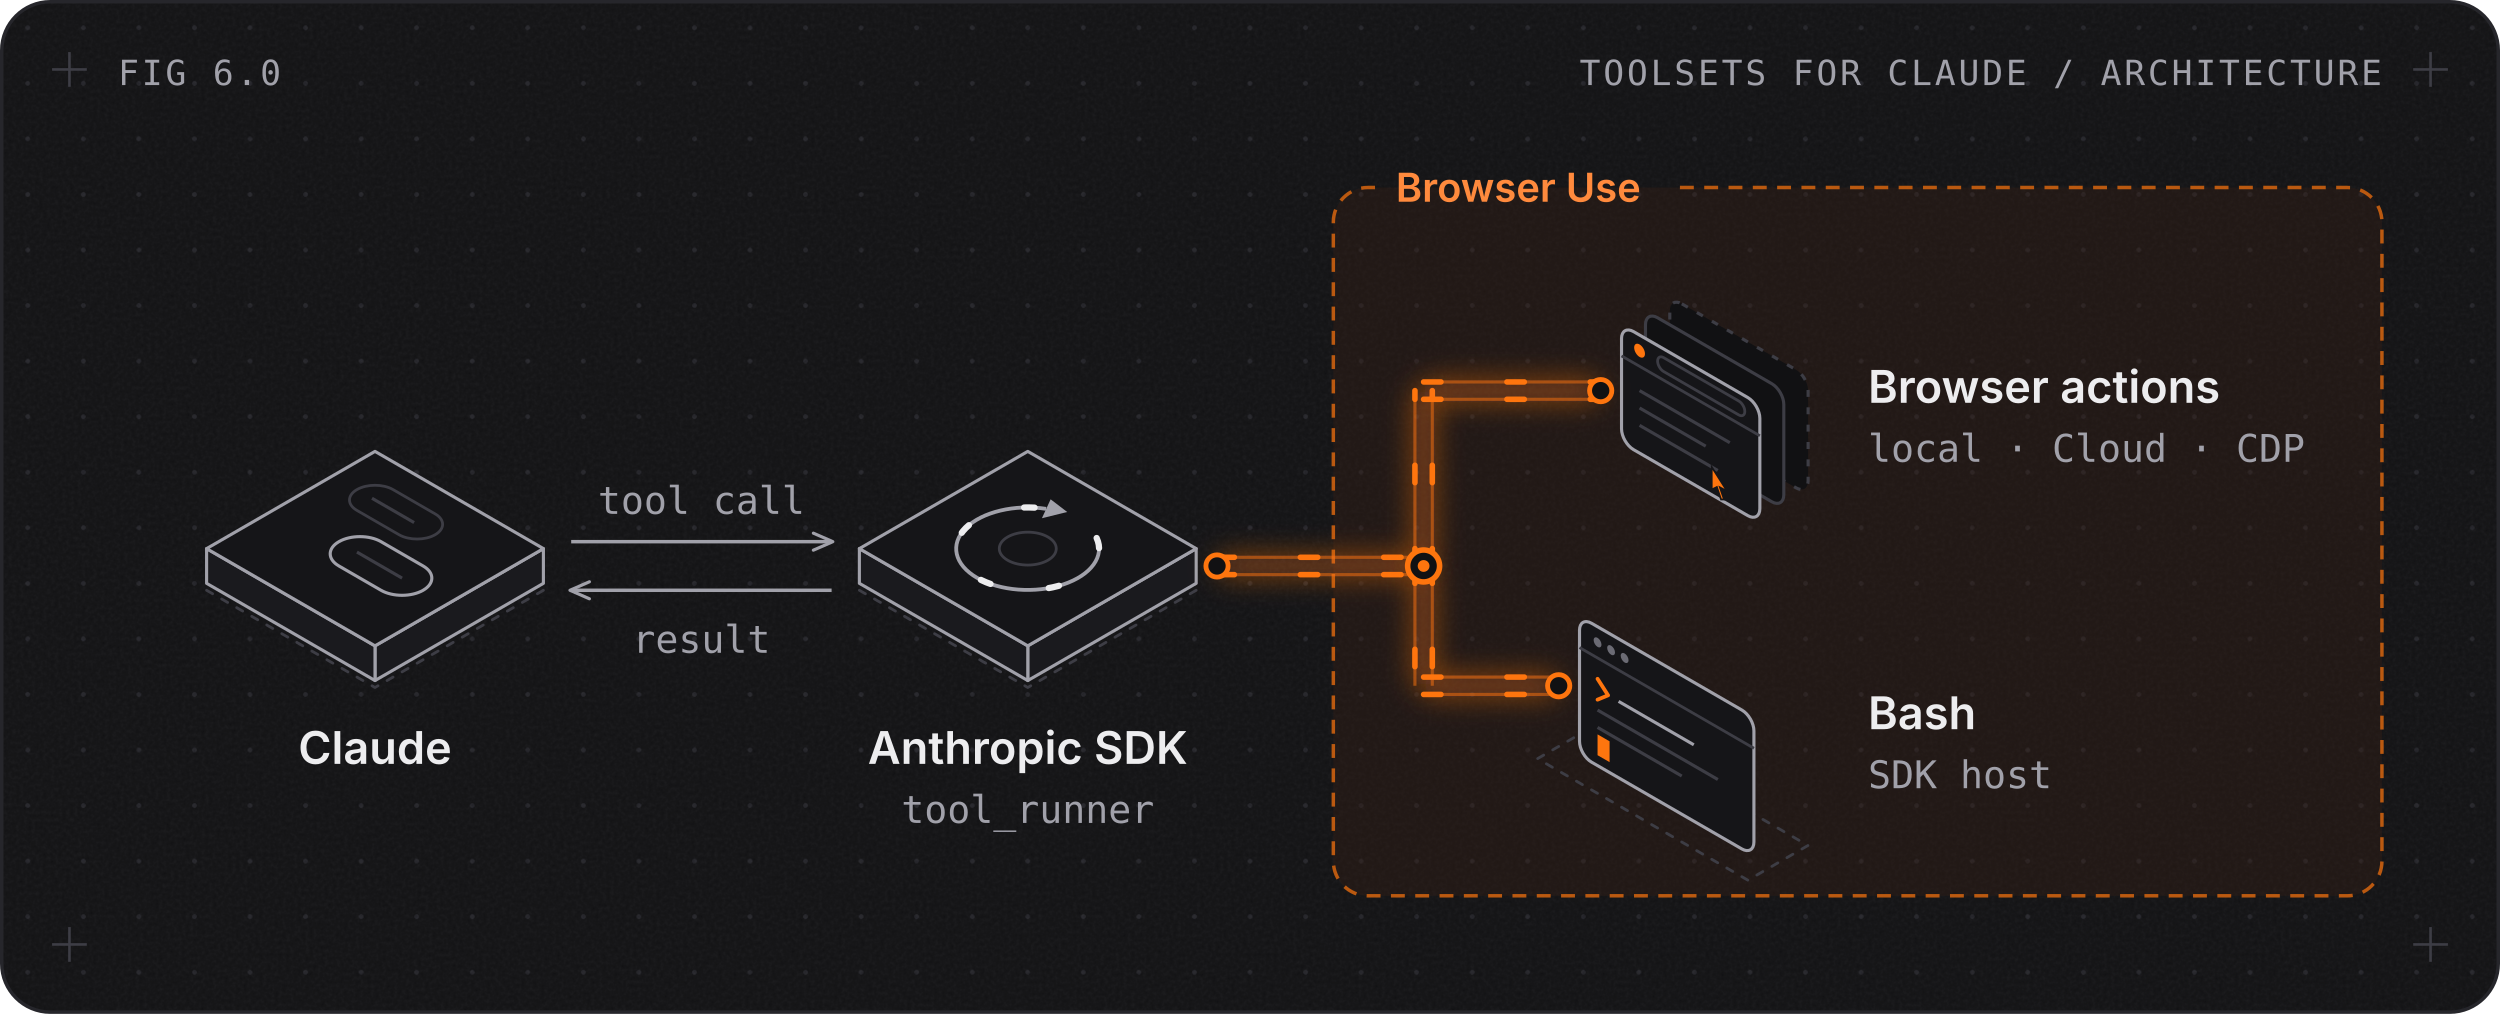
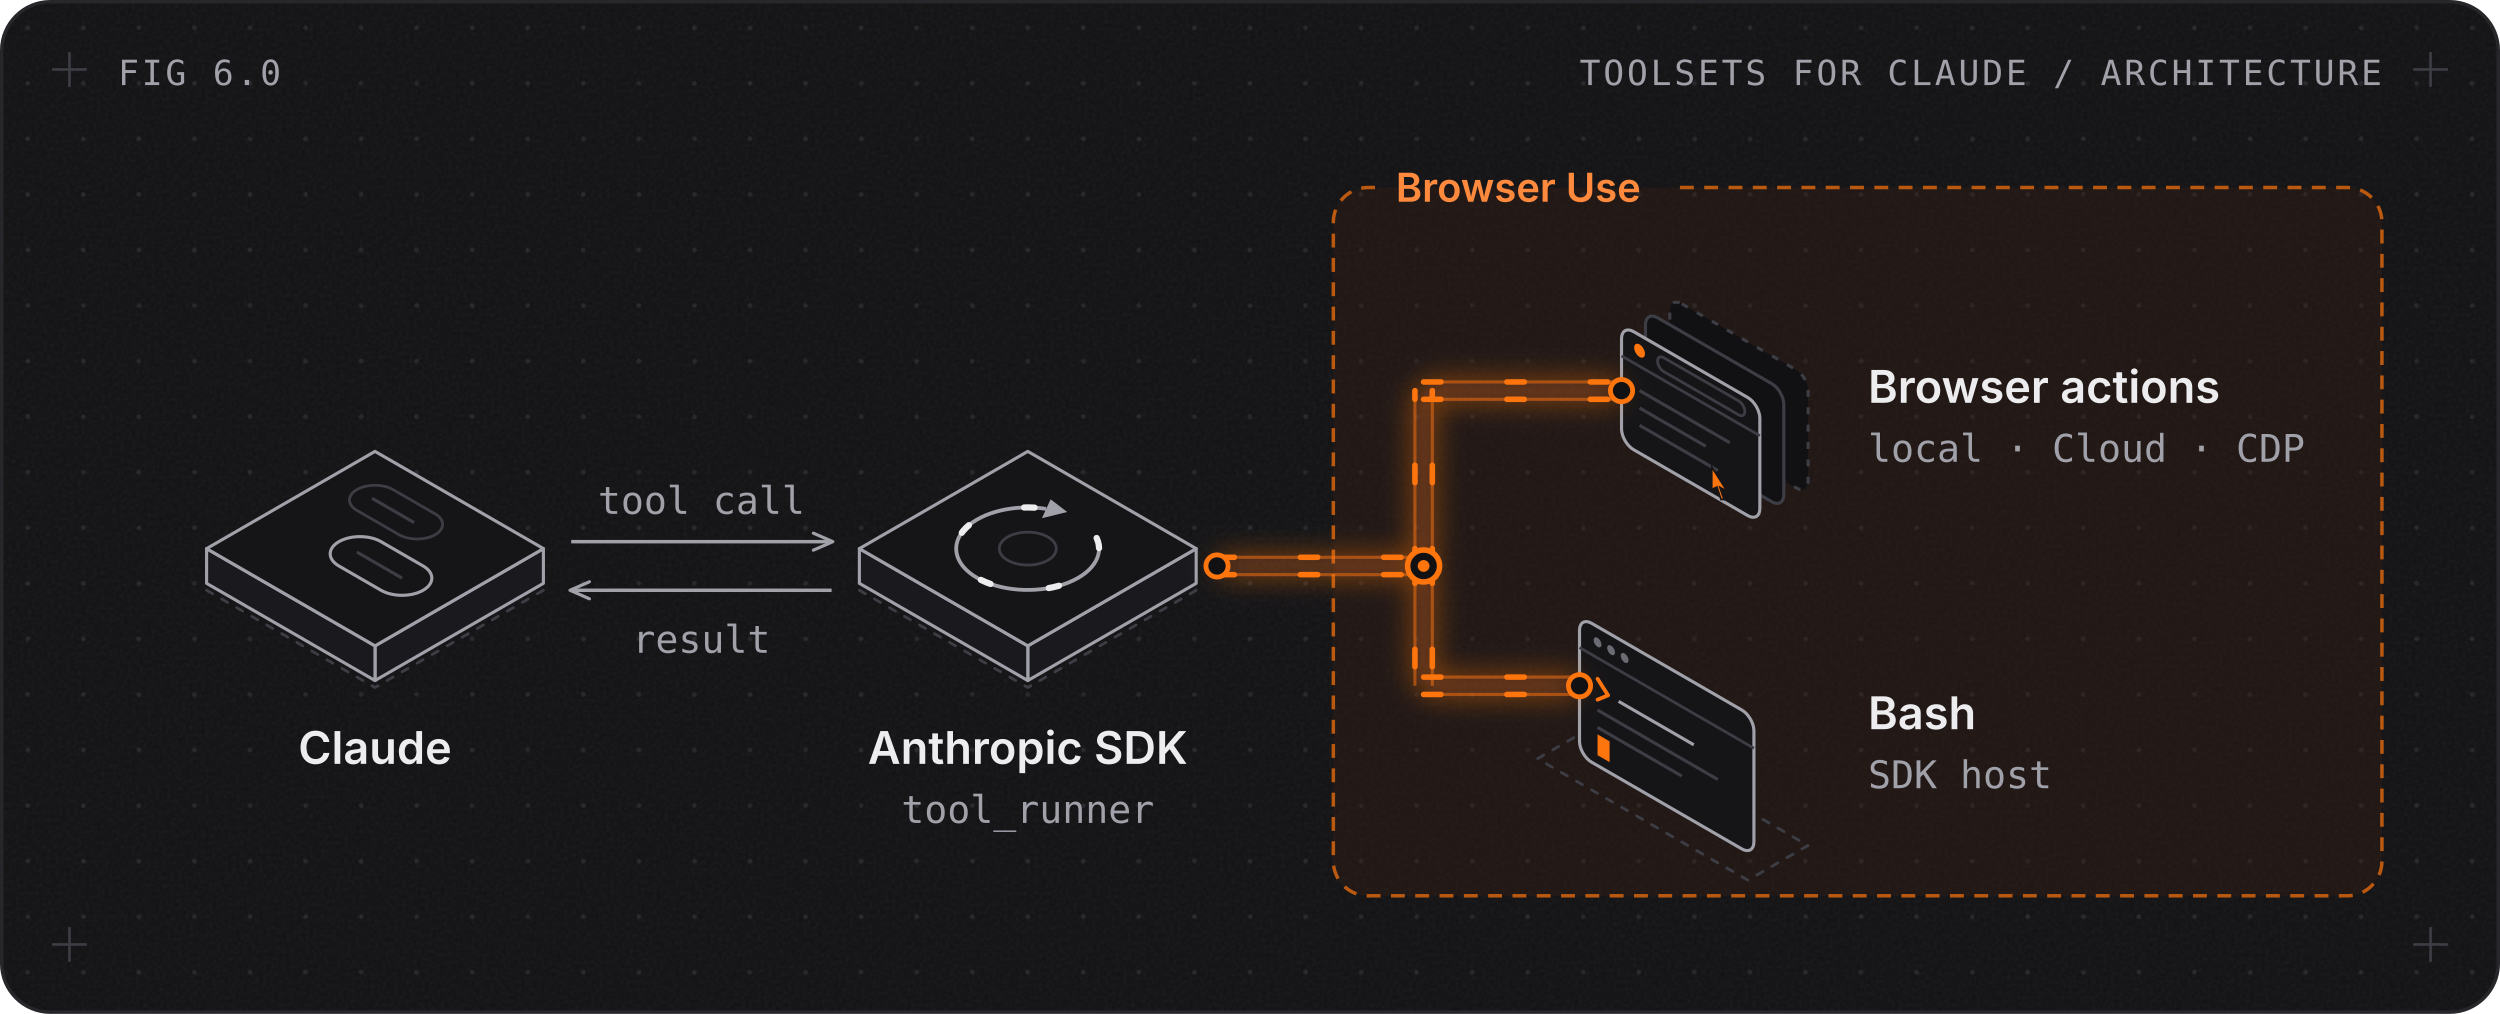
<svg xmlns="http://www.w3.org/2000/svg" viewBox="0 0 720 292" width="720" height="292" role="img" aria-labelledby="t d" fill="none">
  <style>.s{font-family:Geist, Inter, -apple-system, BlinkMacSystemFont, 'Segoe UI', Helvetica, Arial, sans-serif}.m{font-family:'Geist Mono', ui-monospace, SFMono-Regular, Menlo, monospace}text{font-kerning:normal}@keyframes fl{to{stroke-dashoffset:-24}}@keyframes spin{to{stroke-dashoffset:-20}}@keyframes blink{0%,49%{fill-opacity:1}50%,100%{fill-opacity:0}}@keyframes live{0%,100%{fill-opacity:1}50%{fill-opacity:.25}}@media (prefers-reduced-motion:no-preference){.pk{animation:fl 1.2s linear infinite}.rv{animation-direction:reverse}.spin{animation:spin 1.6s linear infinite}.blink{animation:blink 1.1s steps(1) infinite}.live{animation:live 1.8s ease-in-out infinite}}</style>
  <defs>
    <pattern id="dots" width="16" height="16" patternUnits="userSpaceOnUse">
      <circle cx="8" cy="8" r="0.7" fill="#232328" />
    </pattern>
    <filter id="grain" x="0" y="0" width="100%" height="100%">
      <feTurbulence type="fractalNoise" baseFrequency="0.9" numOctaves="2" seed="7" stitchTiles="stitch" />
      <feColorMatrix values="0 0 0 0 0.5  0 0 0 0 0.5  0 0 0 0 0.5  0 0 0 0.07 0" />
    </filter>
    <clipPath id="card">
      <rect x="0.5" y="0.5" width="719" height="291" rx="14" />
    </clipPath>
    <marker id="ah" viewBox="0 0 10 10" refX="8.5" refY="5" markerWidth="7" markerHeight="7" orient="auto-start-reverse">
      <path d="M1 1.5 L9 5 L1 8.5" stroke="#A1A1AA" stroke-width="1.3" fill="none" stroke-linejoin="round" stroke-linecap="round" />
    </marker>
    <filter id="glow" filterUnits="userSpaceOnUse" x="0" y="0" width="720" height="292">
      <feGaussianBlur stdDeviation="4" />
    </filter>
  </defs>
  <rect x="0.5" y="0.5" width="719" height="291" rx="14" fill="#111113" />
  <g clip-path="url(#card)">
    <rect width="720" height="292" fill="url(#dots)" />
    <rect width="720" height="292" filter="url(#grain)" />
  </g>
  <rect x="0.5" y="0.5" width="719" height="291" rx="14" fill="none" stroke="#26262B" />
  <path d="M15 20h10M20 15v10" stroke="#3D3D45" stroke-width="0.75" />
  <path d="M695 20h10M700 15v10" stroke="#3D3D45" stroke-width="0.75" />
  <path d="M15 272h10M20 267v10" stroke="#3D3D45" stroke-width="0.75" />
  <path d="M695 272h10M700 267v10" stroke="#3D3D45" stroke-width="0.75" />
  <text x="34.0" y="24.5" font-size="10" fill="#A1A1AA" letter-spacing="0.08em" class="m">FIG 6.0</text>
  <text x="686.0" y="24.5" font-size="10" fill="#A1A1AA" text-anchor="end" letter-spacing="0.08em" class="m">TOOLSETS FOR CLAUDE / ARCHITECTURE</text>
  <polyline points="59.5,170.0 108.0,198.0 156.5,170.0" stroke="#3D3D45" stroke-width="0.8" stroke-dasharray="2 3" stroke-linejoin="round" stroke-linecap="round" />
  <polygon points="156.5,158.0 108.0,186.0 108.0,196.0 156.5,168.0" fill="#1A1A1E" stroke="#A1A1AA" stroke-width="0.9" stroke-linejoin="round" stroke-linecap="round" />
  <polygon points="59.5,158.0 108.0,186.0 108.0,196.0 59.5,168.0" fill="#1A1A1E" stroke="#A1A1AA" stroke-width="0.9" stroke-linejoin="round" stroke-linecap="round" />
  <polygon points="108.0,130.0 156.5,158.0 108.0,186.0 59.5,158.0" fill="#151518" stroke="#A1A1AA" stroke-width="0.9" stroke-linejoin="round" stroke-linecap="round" />
  <g transform="matrix(0.866,0.5,-0.866,0.5,108.0,130.0)">
    <rect x="8.0" y="8.0" width="26.0" height="12.0" rx="6.0" stroke="#3D3D45" stroke-width="0.8" vector-effect="non-scaling-stroke" />
    <rect x="20.0" y="25.0" width="28.0" height="14.0" rx="7.0" stroke="#A1A1AA" stroke-width="0.9" vector-effect="non-scaling-stroke" />
    <line x1="26.0" y1="32.0" x2="41.0" y2="32.0" stroke="#3D3D45" stroke-width="0.9" vector-effect="non-scaling-stroke" />
    <line x1="13.0" y1="14.0" x2="27.0" y2="14.0" stroke="#3D3D45" stroke-width="0.9" vector-effect="non-scaling-stroke" />
  </g>
  <polyline points="247.5,170.0 296.0,198.0 344.5,170.0" stroke="#3D3D45" stroke-width="0.8" stroke-dasharray="2 3" stroke-linejoin="round" stroke-linecap="round" />
  <polygon points="344.5,158.0 296.0,186.0 296.0,196.0 344.5,168.0" fill="#1A1A1E" stroke="#A1A1AA" stroke-width="0.9" stroke-linejoin="round" stroke-linecap="round" />
  <polygon points="247.5,158.0 296.0,186.0 296.0,196.0 247.5,168.0" fill="#1A1A1E" stroke="#A1A1AA" stroke-width="0.9" stroke-linejoin="round" stroke-linecap="round" />
  <polygon points="296.0,130.0 344.5,158.0 296.0,186.0 247.5,158.0" fill="#151518" stroke="#A1A1AA" stroke-width="0.9" stroke-linejoin="round" stroke-linecap="round" />
  <g transform="matrix(0.866,0.5,-0.866,0.5,296.0,130.0)">
    <circle cx="28.0" cy="28.0" r="6.7" stroke="#3D3D45" stroke-width="0.8" vector-effect="non-scaling-stroke" />
    <path d="M36.4 13.5A16.8 16.8 0 1 1 19.6 13.5" stroke="#A1A1AA" stroke-width="1.1" vector-effect="non-scaling-stroke" />
    <path class="spin" d="M36.4 13.5A16.8 16.8 0 1 1 19.6 13.5" stroke="#EDEDEF" stroke-width="1.8" stroke-dasharray="3 17" stroke-linecap="round" vector-effect="non-scaling-stroke" />
    <polygon points="24.0,10.9 17.6,10.0 21.6,16.9" fill="#A1A1AA" />
  </g>
  <text x="108.0" y="220.0" font-size="13" fill="#EDEDEF" font-weight="600" text-anchor="middle" class="s">Claude</text>
  <text x="296.0" y="220.0" font-size="13" fill="#EDEDEF" font-weight="600" text-anchor="middle" class="s">Anthropic SDK</text>
  <text x="296.0" y="237.0" font-size="11" fill="#A1A1AA" text-anchor="middle" class="m">tool_runner</text>
  <line x1="164.5" y1="156.0" x2="239.5" y2="156.0" stroke="#A1A1AA" stroke-width="1" marker-end="url(#ah)" />
  <line x1="239.5" y1="170.0" x2="164.5" y2="170.0" stroke="#A1A1AA" stroke-width="1" marker-end="url(#ah)" />
  <text x="202.0" y="148.0" font-size="11" fill="#A1A1AA" text-anchor="middle" class="m">tool call</text>
  <text x="202.0" y="188.0" font-size="11" fill="#A1A1AA" text-anchor="middle" class="m">result</text>
  <rect x="384" y="54" width="302" height="204" rx="10" fill="#3A2214" fill-opacity=".35" />
  <path d="M396.0 54H394A10 10 0 0 0 384 64V248A10 10 0 0 0 394 258H676A10 10 0 0 0 686 248V64A10 10 0 0 0 676 54H483.7" stroke="#FE750E" stroke-opacity=".7" stroke-width="1" stroke-dasharray="4 3" />
  <text x="402.0" y="58.1" font-size="11.5" fill="#FF8A3D" font-weight="600" class="s">Browser Use</text>
  <g transform="matrix(0.866,0.5,0,1,480.9,119.5)">
    <rect x="0" y="-34" width="46" height="34" rx="4" fill="#111113" stroke="#3D3D45" stroke-width="0.9" stroke-dasharray="2 3" vector-effect="non-scaling-stroke" />
  </g>
  <g transform="matrix(0.866,0.5,0,1,473.9,123.5)">
    <rect x="0" y="-34" width="46" height="34" rx="4" fill="#111113" stroke="#3D3D45" stroke-width="0.9" vector-effect="non-scaling-stroke" />
  </g>
  <g transform="matrix(0.866,0.5,0,1,467.0,127.5)">
    <rect x="0" y="-34" width="46" height="34" rx="4" fill="#151518" stroke="#A1A1AA" stroke-width="0.9" vector-effect="non-scaling-stroke" />
    <line x1="0" y1="-25" x2="46" y2="-25" stroke="#3D3D45" stroke-width="0.8" vector-effect="non-scaling-stroke" />
    <circle class="live" cx="6" cy="-29.5" r="1.8" fill="#FE750E" />
    <rect x="12" y="-31.5" width="29" height="4" rx="2" stroke="#3D3D45" stroke-width="0.8" vector-effect="non-scaling-stroke" />
    <line x1="6" y1="-18" x2="36" y2="-18" stroke="#3D3D45" stroke-width="0.9" vector-effect="non-scaling-stroke" />
    <line x1="6" y1="-13" x2="28" y2="-13" stroke="#3D3D45" stroke-width="0.9" vector-effect="non-scaling-stroke" />
    <line x1="6" y1="-8" x2="32" y2="-8" stroke="#3D3D45" stroke-width="0.9" vector-effect="non-scaling-stroke" />
    <path d="M30 -8 l0 6.5 l1.7 -1.6 l1.4 2.9 l1 -.5 l-1.4 -2.8 l2.4 -.1z" fill="#FE750E" stroke="#151518" stroke-width="0.5" vector-effect="non-scaling-stroke" />
  </g>
  <polygon points="460.1,208.5 520.7,243.5 503.4,253.5 442.8,218.5" stroke="#3D3D45" stroke-width="0.8" stroke-dasharray="2 3" stroke-linejoin="round" stroke-linecap="round" />
  <g transform="matrix(0.866,0.5,0,1,454.9,217.5)">
    <rect x="0" y="-40" width="58" height="40" rx="4" fill="#151518" stroke="#A1A1AA" stroke-width="0.9" vector-effect="non-scaling-stroke" />
    <line x1="0" y1="-31" x2="58" y2="-31" stroke="#3D3D45" stroke-width="0.8" vector-effect="non-scaling-stroke" />
    <circle cx="6.0" cy="-35.5" r="1.3" fill="#6B6B74" />
    <circle cx="10.5" cy="-35.5" r="1.3" fill="#6B6B74" />
    <circle cx="15.0" cy="-35.5" r="1.3" fill="#6B6B74" />
    <path d="M6 -25 l3.5 3 l-3.5 3" stroke="#FE750E" stroke-width="1.1" stroke-linejoin="round" stroke-linecap="round" vector-effect="non-scaling-stroke" />
    <line x1="13" y1="-22" x2="38" y2="-22" stroke="#A1A1AA" stroke-width="0.9" vector-effect="non-scaling-stroke" />
    <line x1="6" y1="-16" x2="46" y2="-16" stroke="#3D3D45" stroke-width="0.9" vector-effect="non-scaling-stroke" />
    <line x1="6" y1="-11" x2="34" y2="-11" stroke="#3D3D45" stroke-width="0.9" vector-effect="non-scaling-stroke" />
    <rect class="blink" x="6" y="-9" width="4" height="6" fill="#FE750E" />
  </g>
  <text x="538.0" y="116.0" font-size="13" fill="#EDEDEF" font-weight="600" class="s">Browser actions</text>
  <text x="538.0" y="133.0" font-size="11" fill="#A1A1AA" class="m">local · Cloud · CDP</text>
  <text x="538.0" y="210.0" font-size="13" fill="#EDEDEF" font-weight="600" class="s">Bash</text>
  <text x="538.0" y="227.0" font-size="11" fill="#A1A1AA" class="m">SDK host</text>
  <rect x="350.5" y="160.0" width="59.5" height="6" rx="3" fill="#FE750E" fill-opacity="0.5" filter="url(#glow)" />
  <line x1="350.5" y1="160.5" x2="410.0" y2="160.5" stroke="#FE750E" stroke-width="0.9" stroke-opacity=".5" />
  <line x1="350.5" y1="165.5" x2="410.0" y2="165.5" stroke="#FE750E" stroke-width="0.9" stroke-opacity=".5" />
  <line class="pk" x1="350.5" y1="160.5" x2="410.0" y2="160.5" stroke="#FE750E" stroke-width="1.6" stroke-linecap="round" stroke-dasharray="5 19" />
  <line class="pk rv" x1="350.5" y1="165.5" x2="410.0" y2="165.5" stroke="#FE750E" stroke-width="1.6" stroke-linecap="round" stroke-dasharray="5 19" />
  <rect x="407.0" y="112.5" width="6" height="50.5" rx="3" fill="#FE750E" fill-opacity="0.5" filter="url(#glow)" />
  <line x1="407.5" y1="163.0" x2="407.5" y2="112.5" stroke="#FE750E" stroke-width="0.9" stroke-opacity=".5" />
  <line x1="412.5" y1="163.0" x2="412.5" y2="112.5" stroke="#FE750E" stroke-width="0.9" stroke-opacity=".5" />
  <line class="pk" x1="407.5" y1="163.0" x2="407.5" y2="112.5" stroke="#FE750E" stroke-width="1.6" stroke-linecap="round" stroke-dasharray="5 19" />
  <line class="pk rv" x1="412.5" y1="163.0" x2="412.5" y2="112.5" stroke="#FE750E" stroke-width="1.6" stroke-linecap="round" stroke-dasharray="5 19" />
-   <rect x="410.0" y="109.5" width="51.0" height="6" rx="3" fill="#FE750E" fill-opacity="0.5" filter="url(#glow)" />
-   <line x1="410.0" y1="110.0" x2="461.0" y2="110.0" stroke="#FE750E" stroke-width="0.9" stroke-opacity=".5" />
-   <line x1="410.0" y1="115.0" x2="461.0" y2="115.0" stroke="#FE750E" stroke-width="0.9" stroke-opacity=".5" />
-   <line class="pk" x1="410.0" y1="110.0" x2="461.0" y2="110.0" stroke="#FE750E" stroke-width="1.6" stroke-linecap="round" stroke-dasharray="5 19" />
-   <line class="pk rv" x1="410.0" y1="115.0" x2="461.0" y2="115.0" stroke="#FE750E" stroke-width="1.6" stroke-linecap="round" stroke-dasharray="5 19" />
+   <rect x="410.0" y="109.5" width="57.0" height="6" rx="3" fill="#FE750E" fill-opacity="0.5" filter="url(#glow)" />
+   <line x1="410.0" y1="110.0" x2="467.0" y2="110.0" stroke="#FE750E" stroke-width="0.9" stroke-opacity=".5" />
+   <line x1="410.0" y1="115.0" x2="467.0" y2="115.0" stroke="#FE750E" stroke-width="0.9" stroke-opacity=".5" />
+   <line class="pk" x1="410.0" y1="110.0" x2="467.0" y2="110.0" stroke="#FE750E" stroke-width="1.6" stroke-linecap="round" stroke-dasharray="5 19" />
+   <line class="pk rv" x1="410.0" y1="115.0" x2="467.0" y2="115.0" stroke="#FE750E" stroke-width="1.6" stroke-linecap="round" stroke-dasharray="5 19" />
  <rect x="407.0" y="163.0" width="6" height="34.5" rx="3" fill="#FE750E" fill-opacity="0.5" filter="url(#glow)" />
  <line x1="407.5" y1="163.0" x2="407.5" y2="197.5" stroke="#FE750E" stroke-width="0.9" stroke-opacity=".5" />
  <line x1="412.5" y1="163.0" x2="412.5" y2="197.5" stroke="#FE750E" stroke-width="0.9" stroke-opacity=".5" />
  <line class="pk" x1="407.5" y1="163.0" x2="407.5" y2="197.5" stroke="#FE750E" stroke-width="1.6" stroke-linecap="round" stroke-dasharray="5 19" />
  <line class="pk rv" x1="412.5" y1="163.0" x2="412.5" y2="197.5" stroke="#FE750E" stroke-width="1.6" stroke-linecap="round" stroke-dasharray="5 19" />
-   <rect x="410.0" y="194.5" width="38.9" height="6" rx="3" fill="#FE750E" fill-opacity="0.5" filter="url(#glow)" />
-   <line x1="410.0" y1="195.0" x2="448.9" y2="195.0" stroke="#FE750E" stroke-width="0.9" stroke-opacity=".5" />
-   <line x1="410.0" y1="200.0" x2="448.9" y2="200.0" stroke="#FE750E" stroke-width="0.9" stroke-opacity=".5" />
-   <line class="pk" x1="410.0" y1="195.0" x2="448.9" y2="195.0" stroke="#FE750E" stroke-width="1.6" stroke-linecap="round" stroke-dasharray="5 19" />
-   <line class="pk rv" x1="410.0" y1="200.0" x2="448.9" y2="200.0" stroke="#FE750E" stroke-width="1.6" stroke-linecap="round" stroke-dasharray="5 19" />
+   <rect x="410.0" y="194.5" width="44.9" height="6" rx="3" fill="#FE750E" fill-opacity="0.5" filter="url(#glow)" />
+   <line x1="410.0" y1="195.0" x2="454.9" y2="195.0" stroke="#FE750E" stroke-width="0.9" stroke-opacity=".5" />
+   <line x1="410.0" y1="200.0" x2="454.9" y2="200.0" stroke="#FE750E" stroke-width="0.9" stroke-opacity=".5" />
+   <line class="pk" x1="410.0" y1="195.0" x2="454.9" y2="195.0" stroke="#FE750E" stroke-width="1.6" stroke-linecap="round" stroke-dasharray="5 19" />
+   <line class="pk rv" x1="410.0" y1="200.0" x2="454.9" y2="200.0" stroke="#FE750E" stroke-width="1.6" stroke-linecap="round" stroke-dasharray="5 19" />
  <circle cx="350.5" cy="163.0" r="3.2" fill="#111113" stroke="#FE750E" stroke-width="1.4" />
  <circle cx="410.0" cy="163.0" r="4.6" fill="#111113" stroke="#FE750E" stroke-width="1.6" />
  <circle cx="410.0" cy="163.0" r="1.7" fill="#FE750E" />
-   <circle cx="461.0" cy="112.5" r="3.2" fill="#111113" stroke="#FE750E" stroke-width="1.4" />
-   <circle cx="448.9" cy="197.5" r="3.2" fill="#111113" stroke="#FE750E" stroke-width="1.4" />
+   <circle cx="467.0" cy="112.5" r="3.2" fill="#111113" stroke="#FE750E" stroke-width="1.4" />
+   <circle cx="454.9" cy="197.5" r="3.2" fill="#111113" stroke="#FE750E" stroke-width="1.4" />
</svg>
